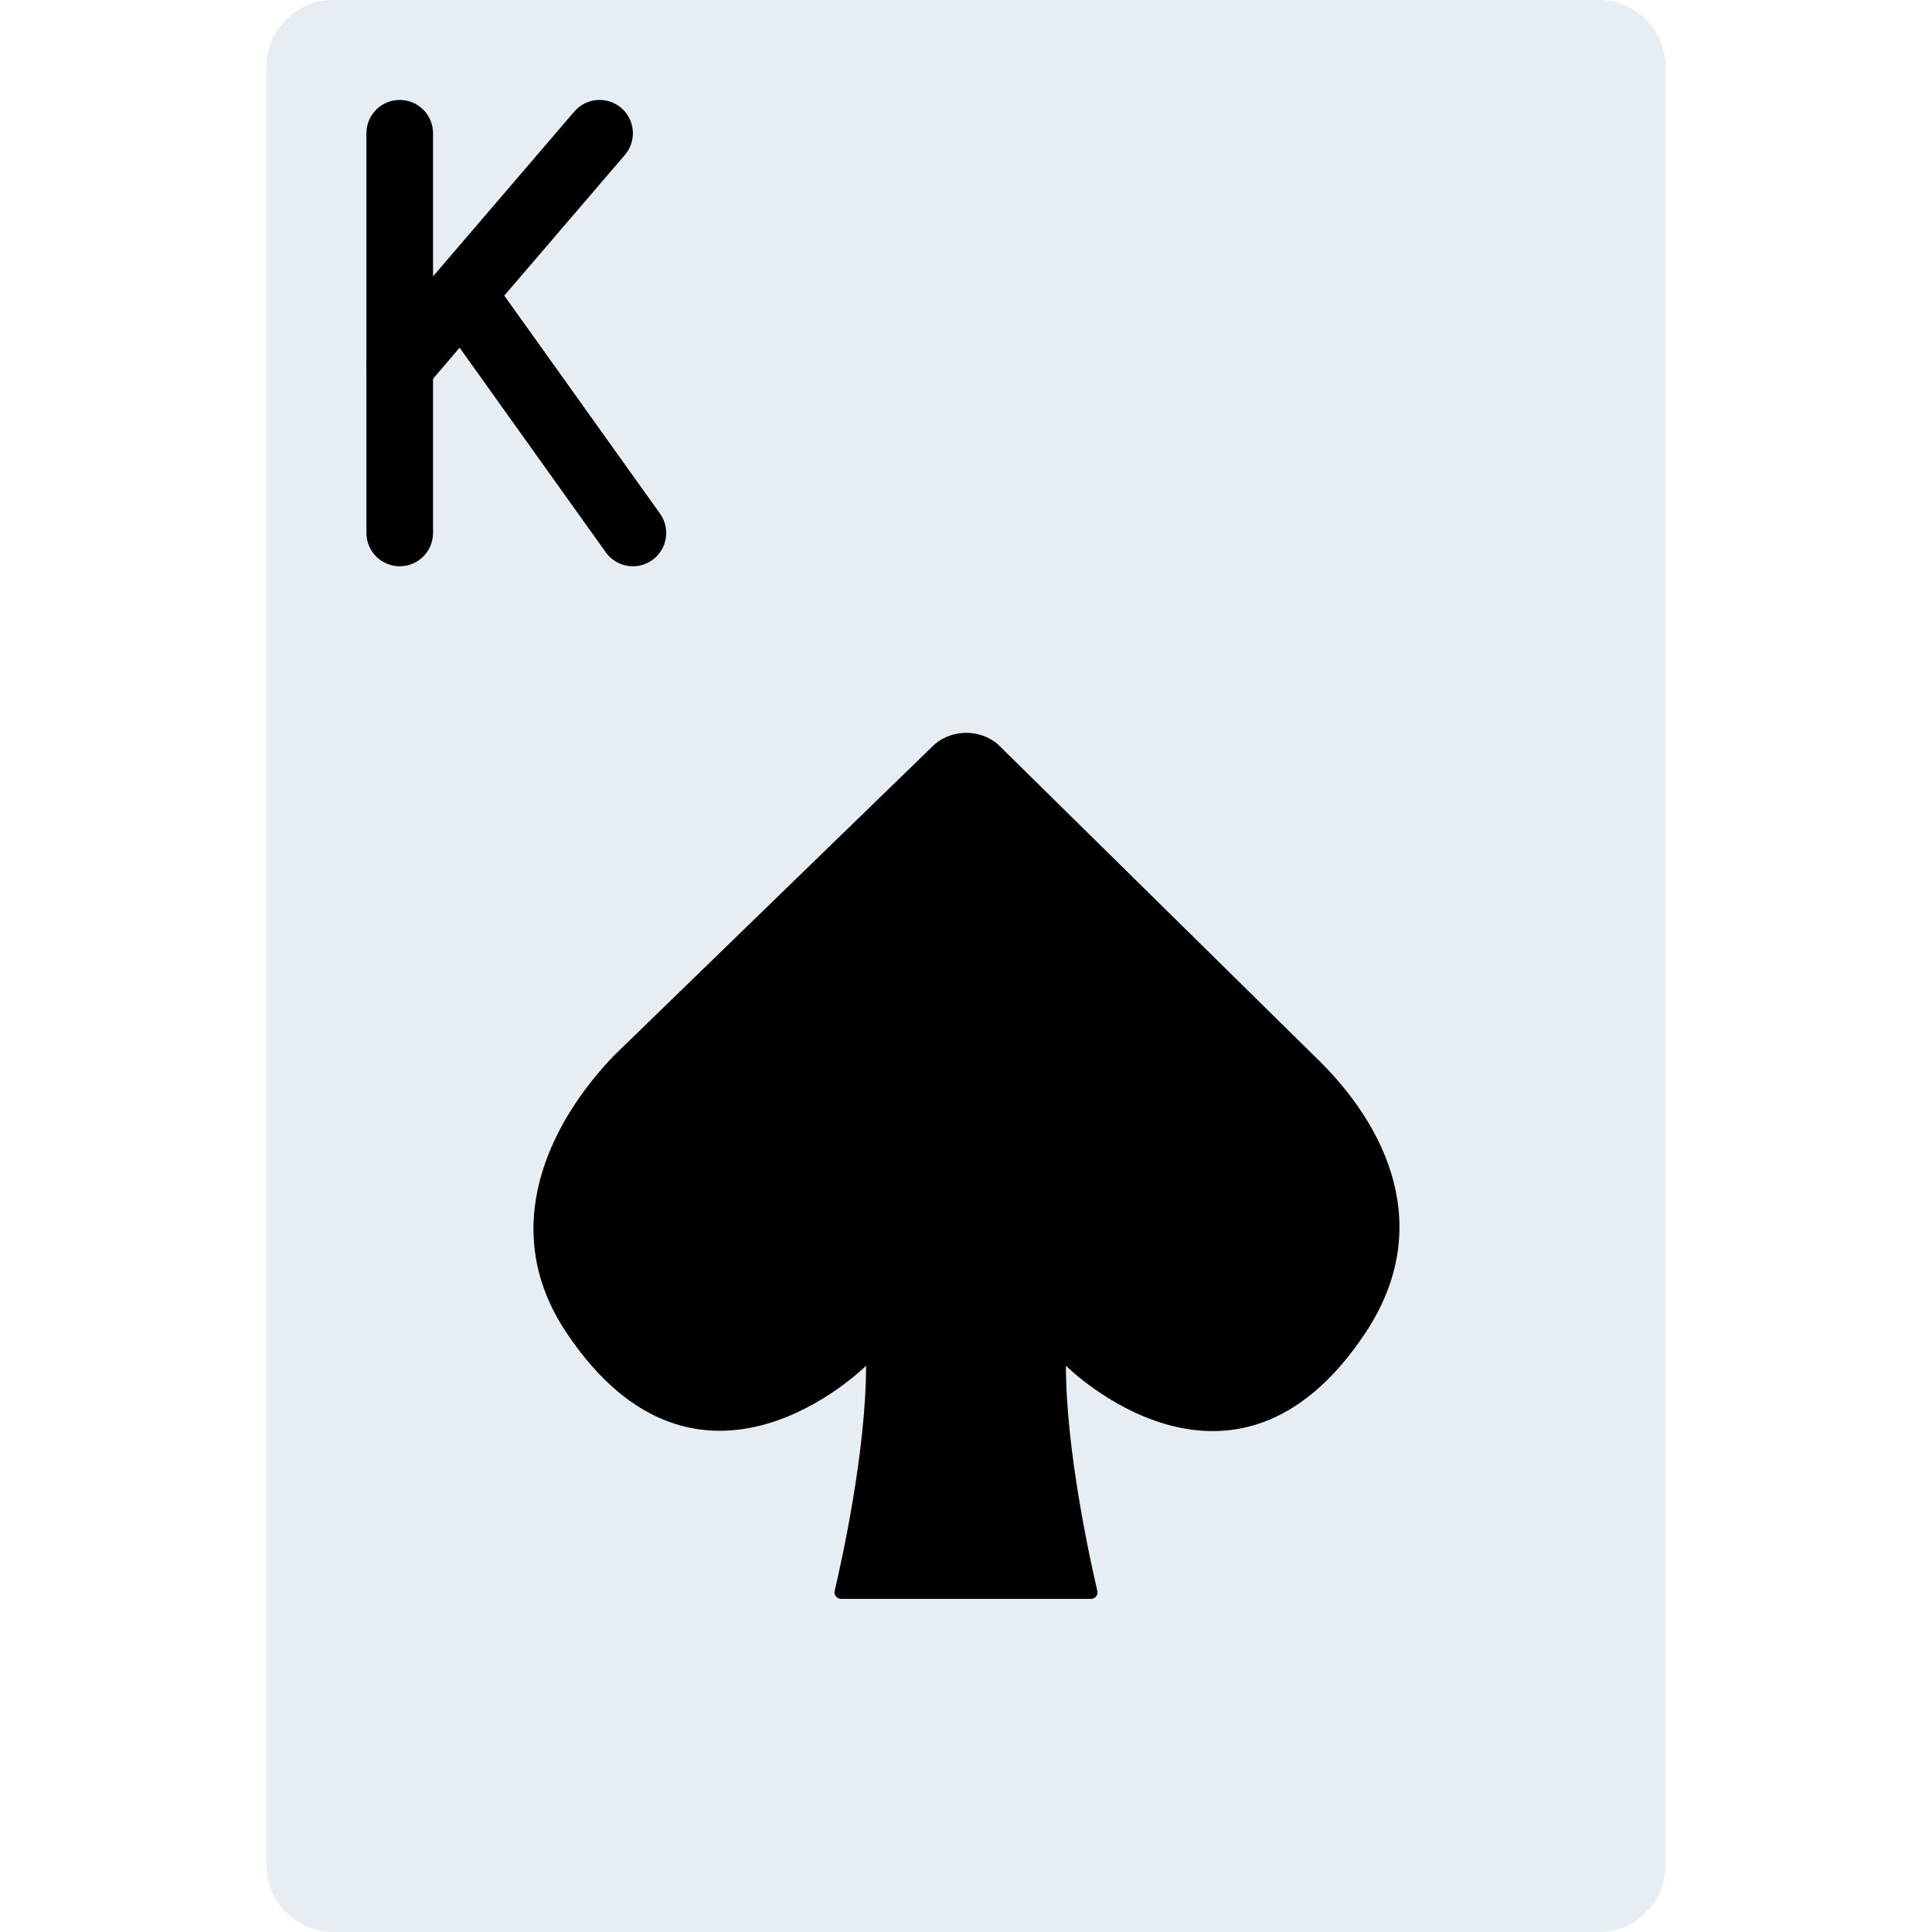
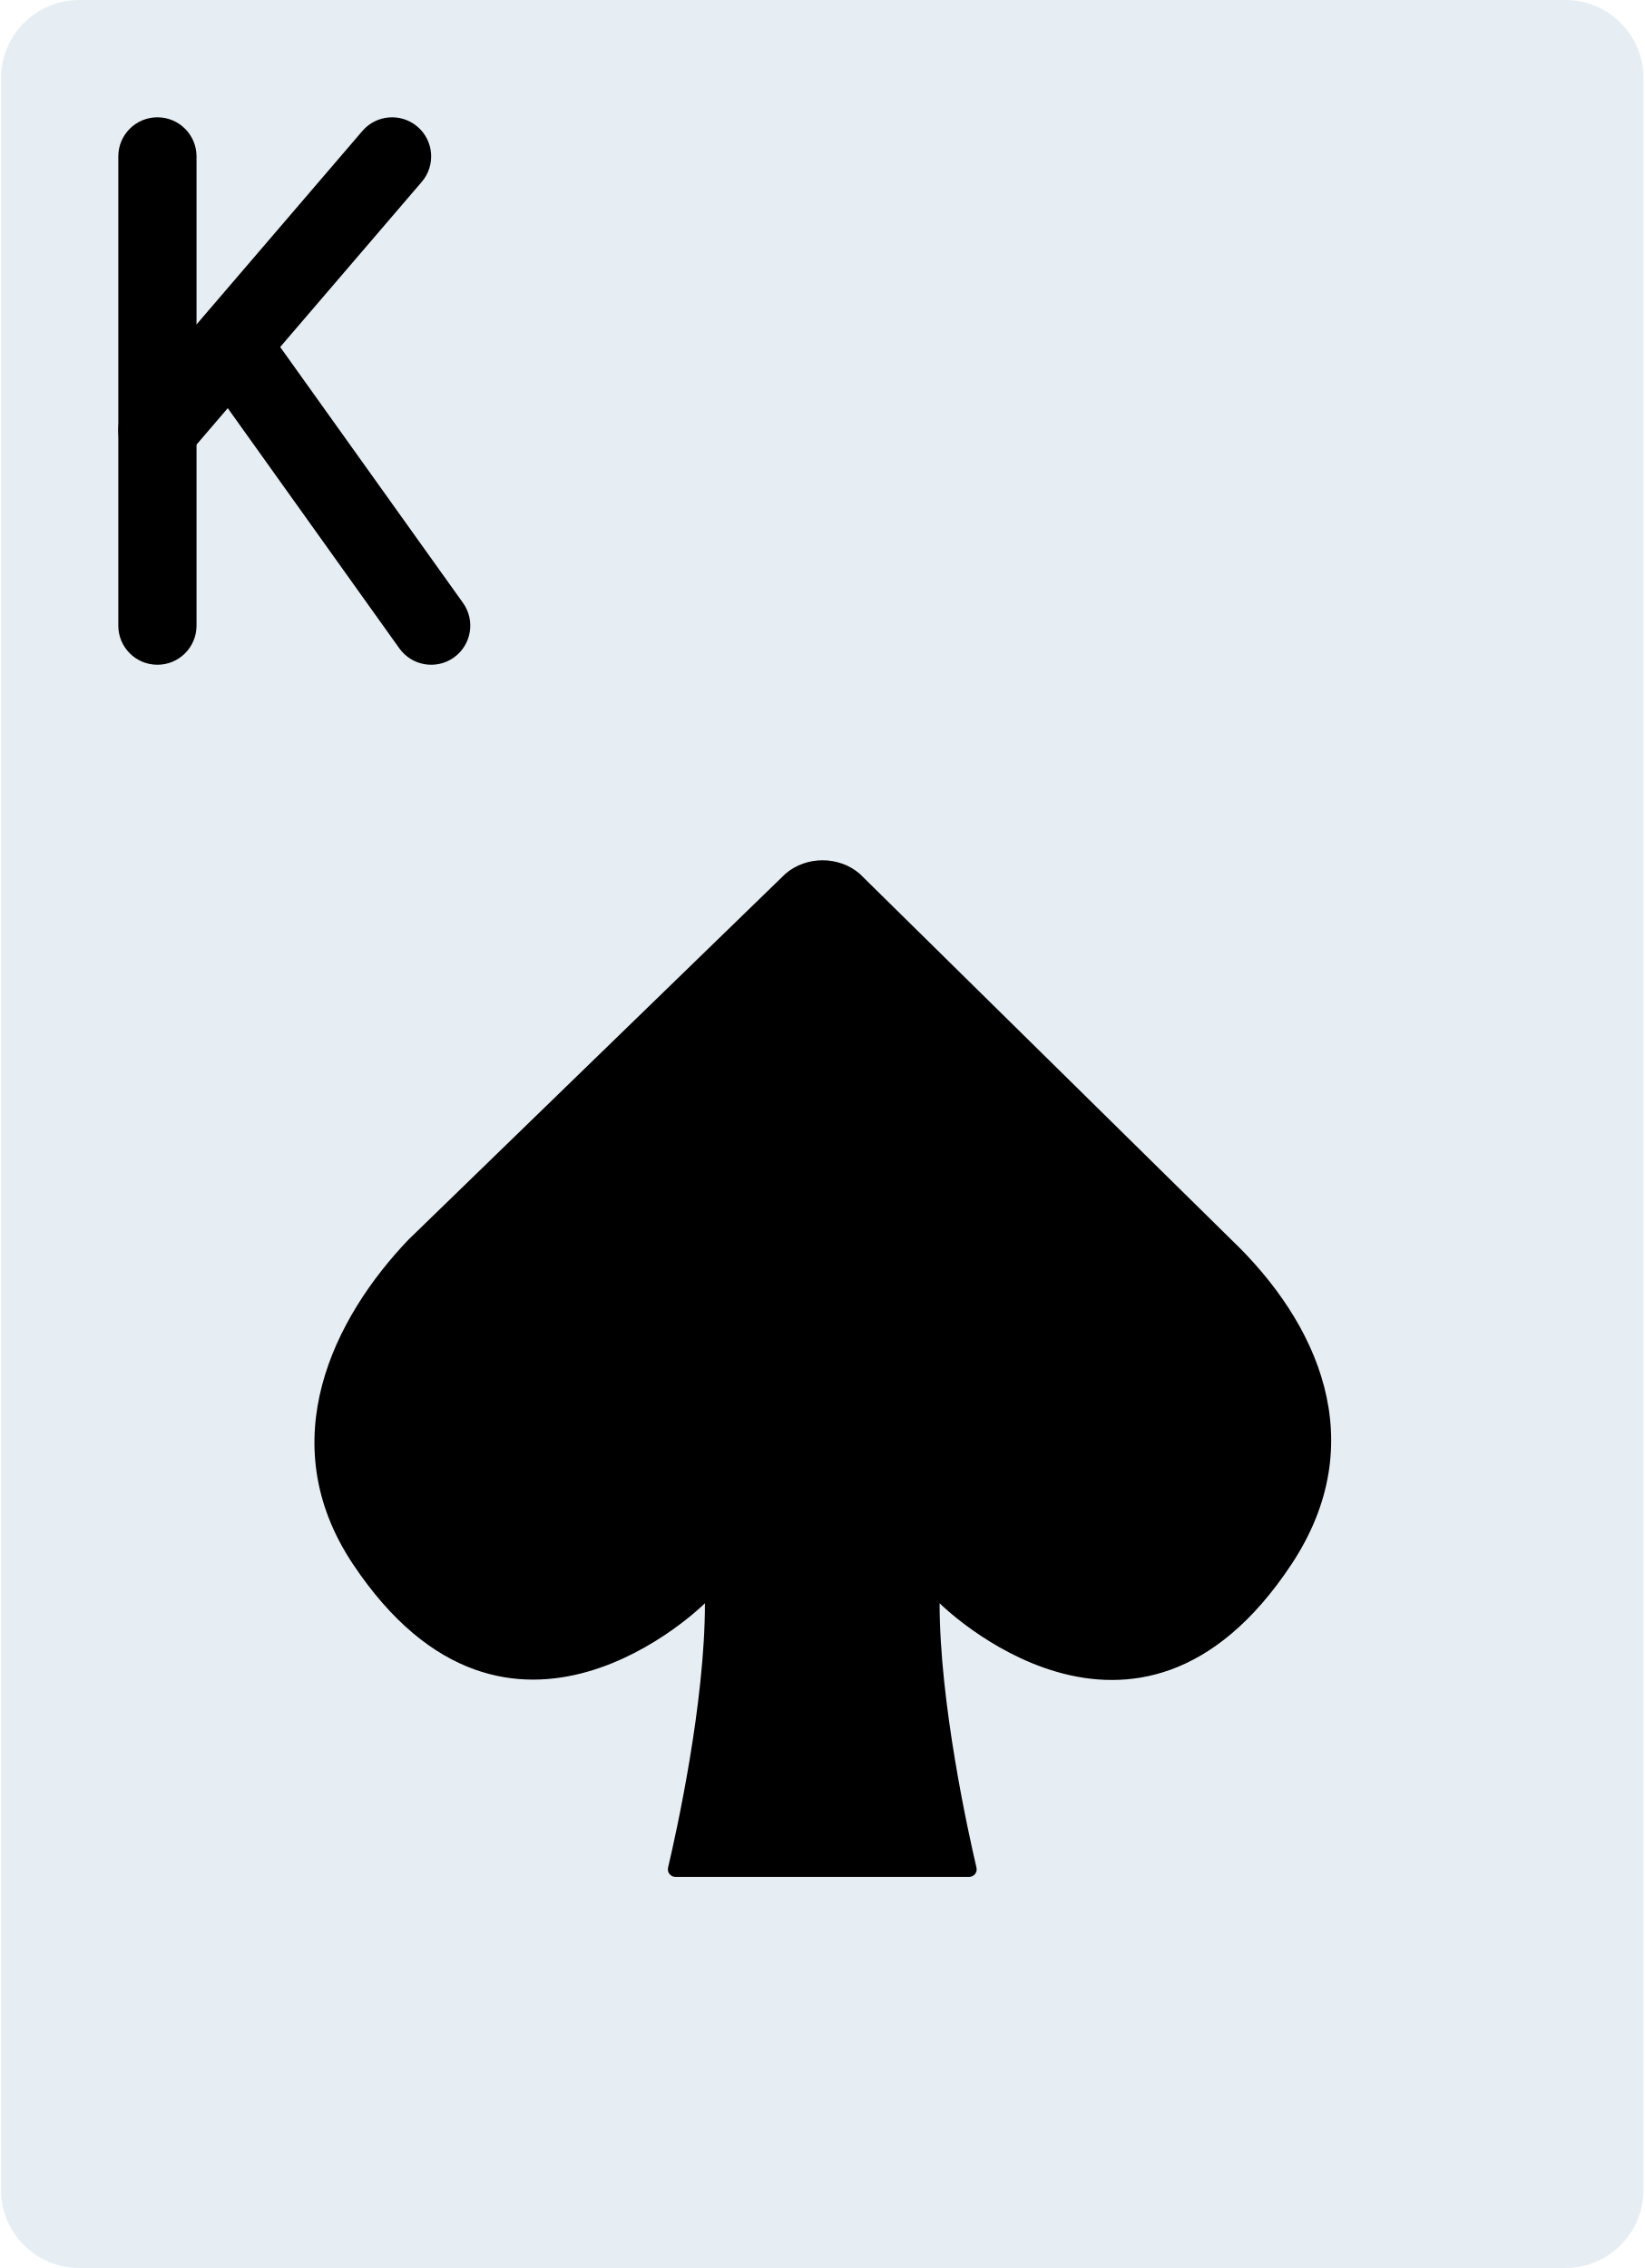
- <svg xmlns="http://www.w3.org/2000/svg" height="800px" width="800px" version="1.1" id="Layer_1" viewBox="0 0 512 512" xml:space="preserve">
-   <g>
-     <path style="fill:#E6EEF4;" d="M423.724,0H88.276c-9.754,0-17.655,7.901-17.655,17.655v476.69c0,9.754,7.901,17.655,17.655,17.655   h335.448c9.754,0,17.655-7.901,17.655-17.655V17.655C441.379,7.901,433.479,0,423.724,0" />
-     <g>
-       <path d="M282.483,361.931L282.483,361.931c0,0,44.323,44.323,79.448-8.828c18.282-27.666,5.888-54.616-13.603-73.242    l-83.906-82.635c-4.723-4.025-11.979-4.025-16.711,0l-85.124,82.635c-16.746,17.523-31.011,45.506-12.518,73.242    c35.31,52.966,79.448,8.828,79.448,8.828c0,22.625-6.444,51.703-8.324,59.683c-0.256,1.112,0.6,2.11,1.739,2.11h66.145    c1.139,0,1.986-0.997,1.73-2.101C288.936,413.617,282.483,384.415,282.483,361.931" />
-       <path d="M97.103,141.241c0,4.875,3.952,8.828,8.828,8.828c4.875,0,8.828-3.952,8.828-8.828V35.31c0-4.875-3.952-8.828-8.828-8.828    c-4.875,0-8.828,3.952-8.828,8.828V141.241z" />
-       <path d="M165.599,41.055c3.173-3.702,2.744-9.274-0.957-12.447s-9.274-2.744-12.447,0.957L99.229,91.359    c-3.173,3.702-2.744,9.274,0.957,12.447c3.702,3.173,9.274,2.744,12.447-0.957L165.599,41.055z" />
-       <path d="M130.77,74.317c-2.834-3.967-8.347-4.886-12.314-2.052c-3.967,2.834-4.886,8.347-2.052,12.314l44.138,61.793    c2.834,3.967,8.347,4.886,12.314,2.052c3.967-2.834,4.886-8.347,2.052-12.314L130.77,74.317z" />
-     </g>
-   </g>
+ <svg xmlns="http://www.w3.org/2000/svg" width="580" height="800" viewBox="0 0 580 800" fill="none">
+   <path d="M552.069 0H27.931C12.691 0 0.345 12.345 0.345 27.586V772.414C0.345 787.655 12.691 800 27.931 800H552.069C567.309 800 579.655 787.655 579.655 772.414V27.586C579.655 12.345 567.311 0 552.069 0Z" fill="#E6EEF4" />
+   <path d="M331.38 565.517C331.38 565.517 400.634 634.772 455.517 551.724C484.083 508.495 464.717 466.386 434.263 437.283L303.159 308.166C295.78 301.877 284.442 301.877 277.048 308.166L144.042 437.283C117.877 464.663 95.588 508.386 124.483 551.724C179.655 634.483 248.62 565.517 248.62 565.517C248.62 600.869 238.552 646.303 235.614 658.772C235.214 660.51 236.552 662.069 238.331 662.069H341.683C343.462 662.069 344.786 660.511 344.386 658.786C341.463 646.277 331.38 600.649 331.38 565.517Z" fill="black" />
+   <path d="M41.723 220.689C41.723 228.306 47.898 234.483 55.517 234.483C63.134 234.483 69.311 228.308 69.311 220.689V55.172C69.311 47.555 63.136 41.378 55.517 41.378C47.9 41.378 41.723 47.553 41.723 55.172V220.689Z" fill="black" />
+   <path d="M148.748 64.148C153.706 58.364 153.036 49.658 147.253 44.7C141.47 39.742 132.763 40.413 127.805 46.195L45.045 142.749C40.087 148.533 40.758 157.239 46.541 162.197C52.325 167.155 61.031 166.484 65.989 160.702L148.748 64.148Z" fill="black" />
+   <path d="M94.328 116.12C89.9 109.922 81.286 108.486 75.088 112.914C68.889 117.342 67.453 125.956 71.881 132.155L140.847 228.706C145.275 234.905 153.889 236.341 160.087 231.912C166.286 227.484 167.722 218.87 163.294 212.672L94.328 116.12Z" fill="black" />
</svg>
